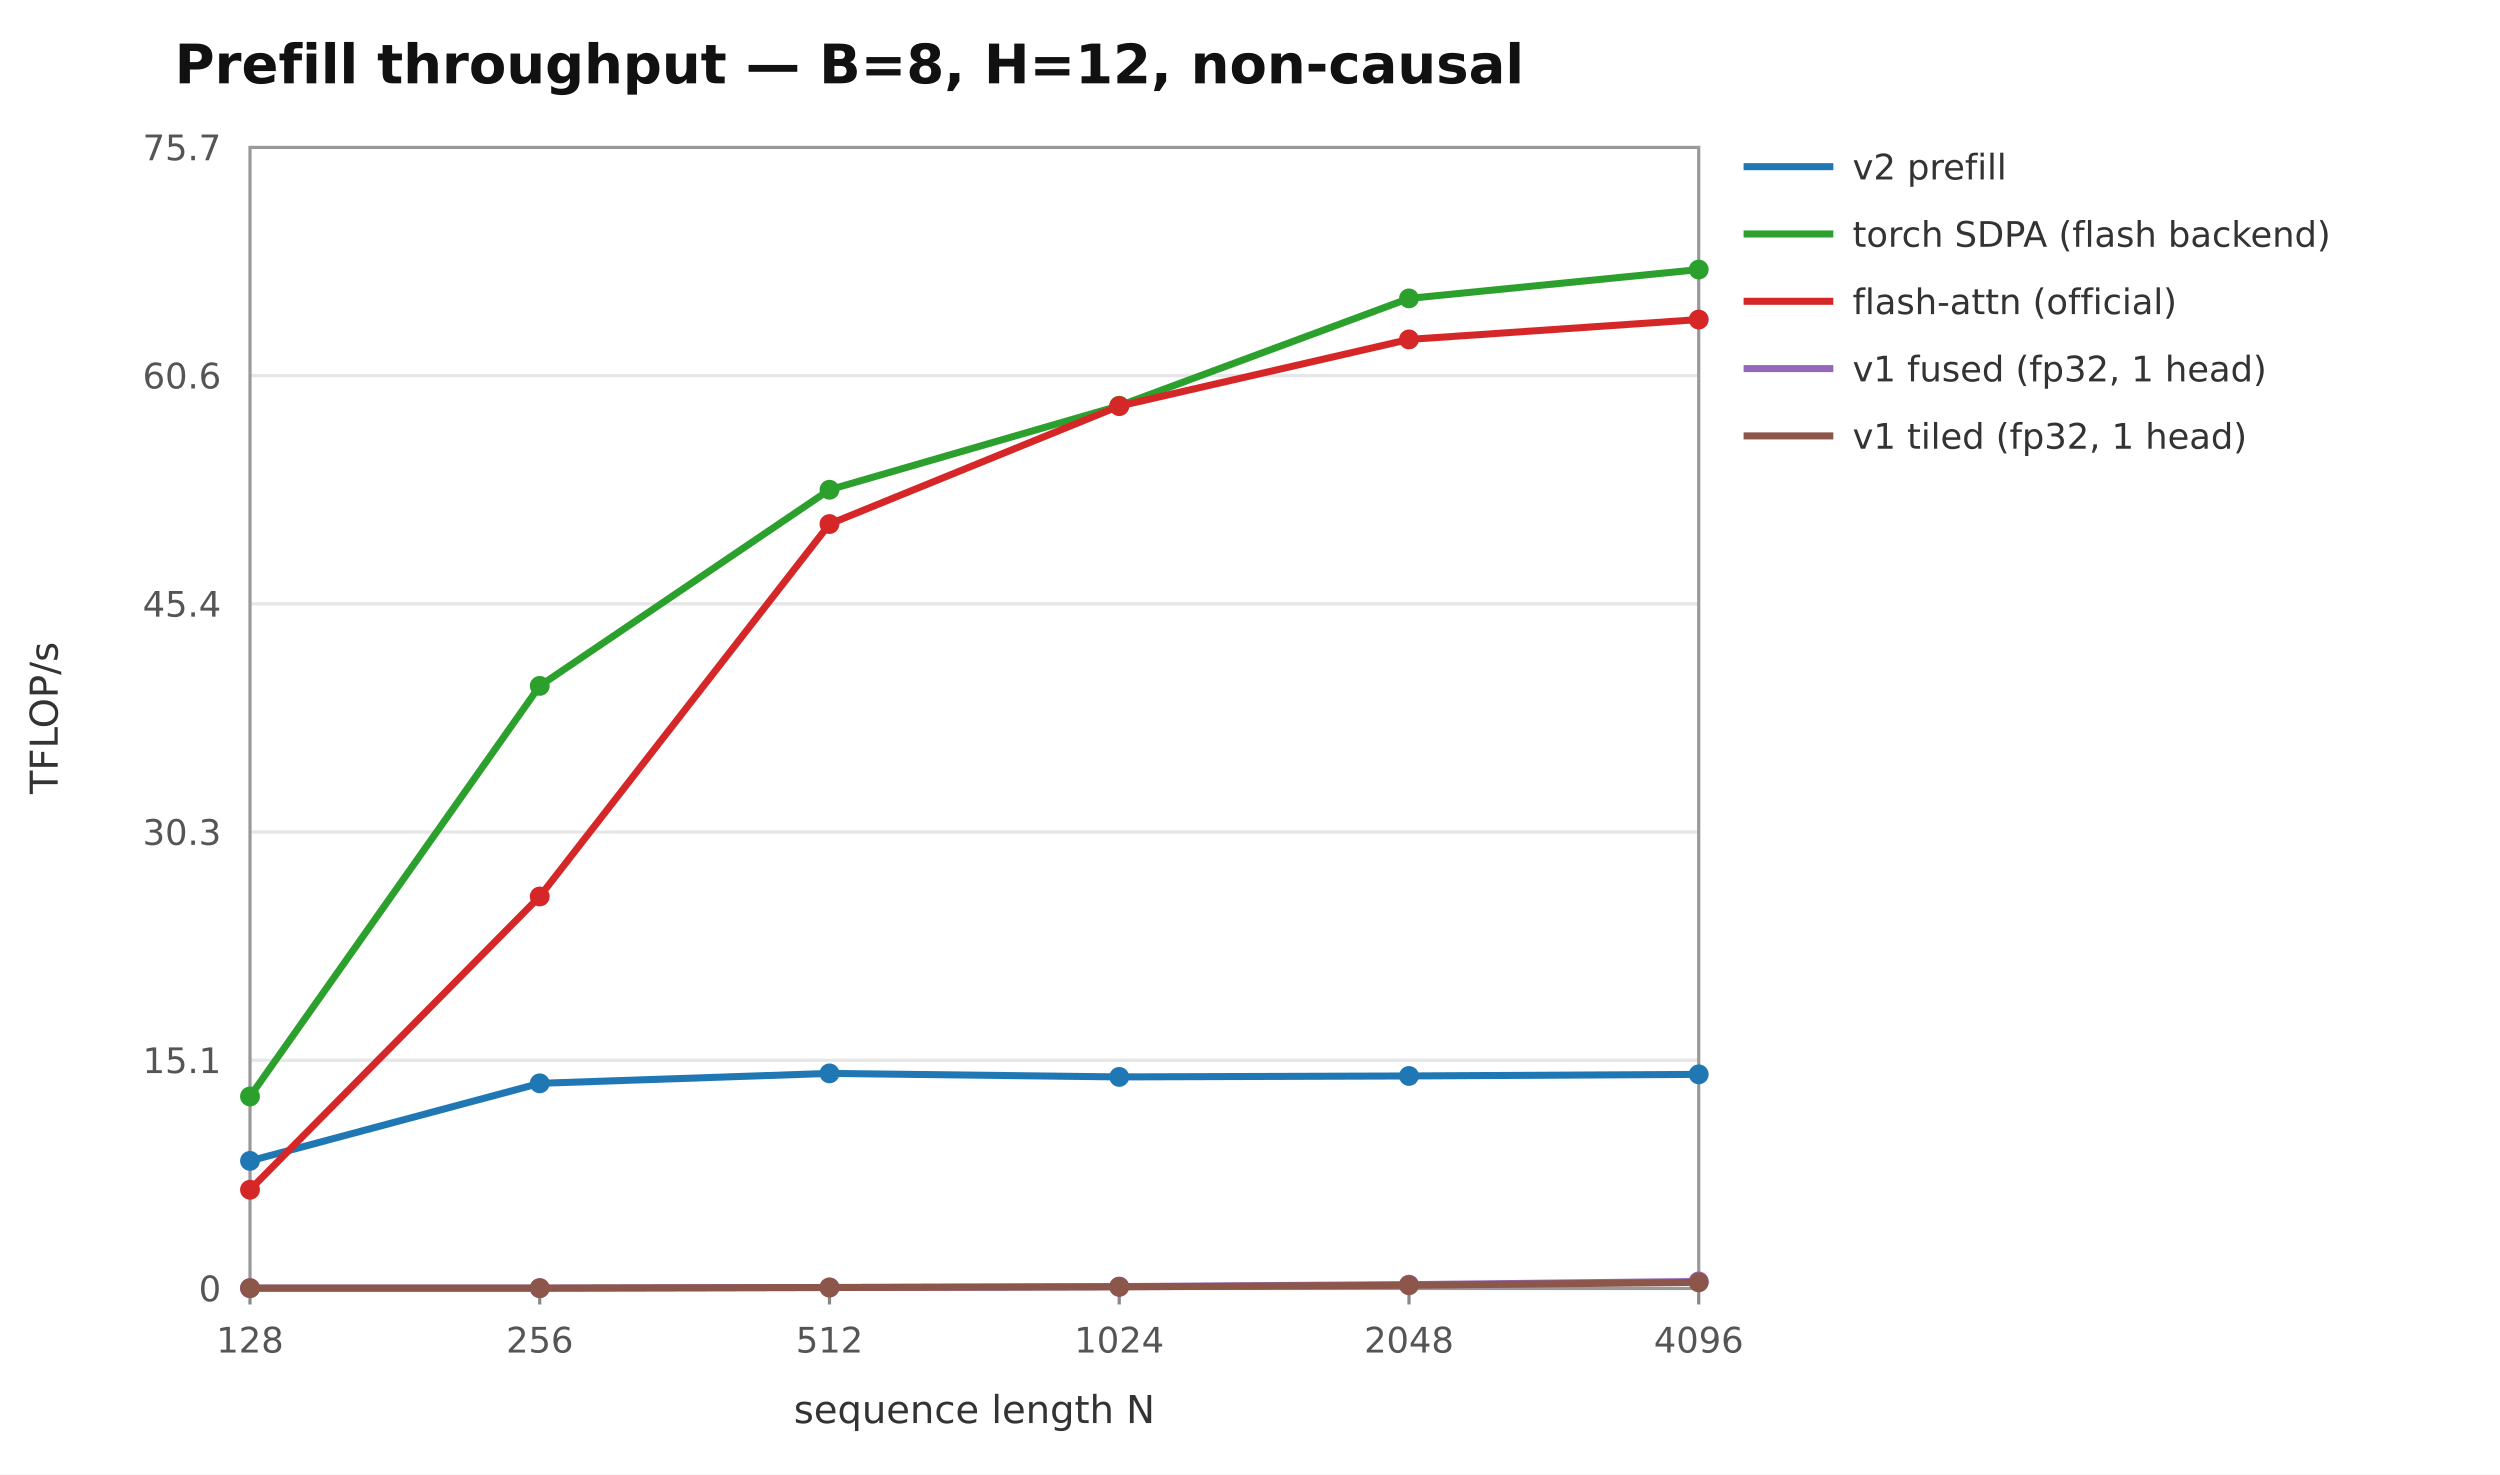
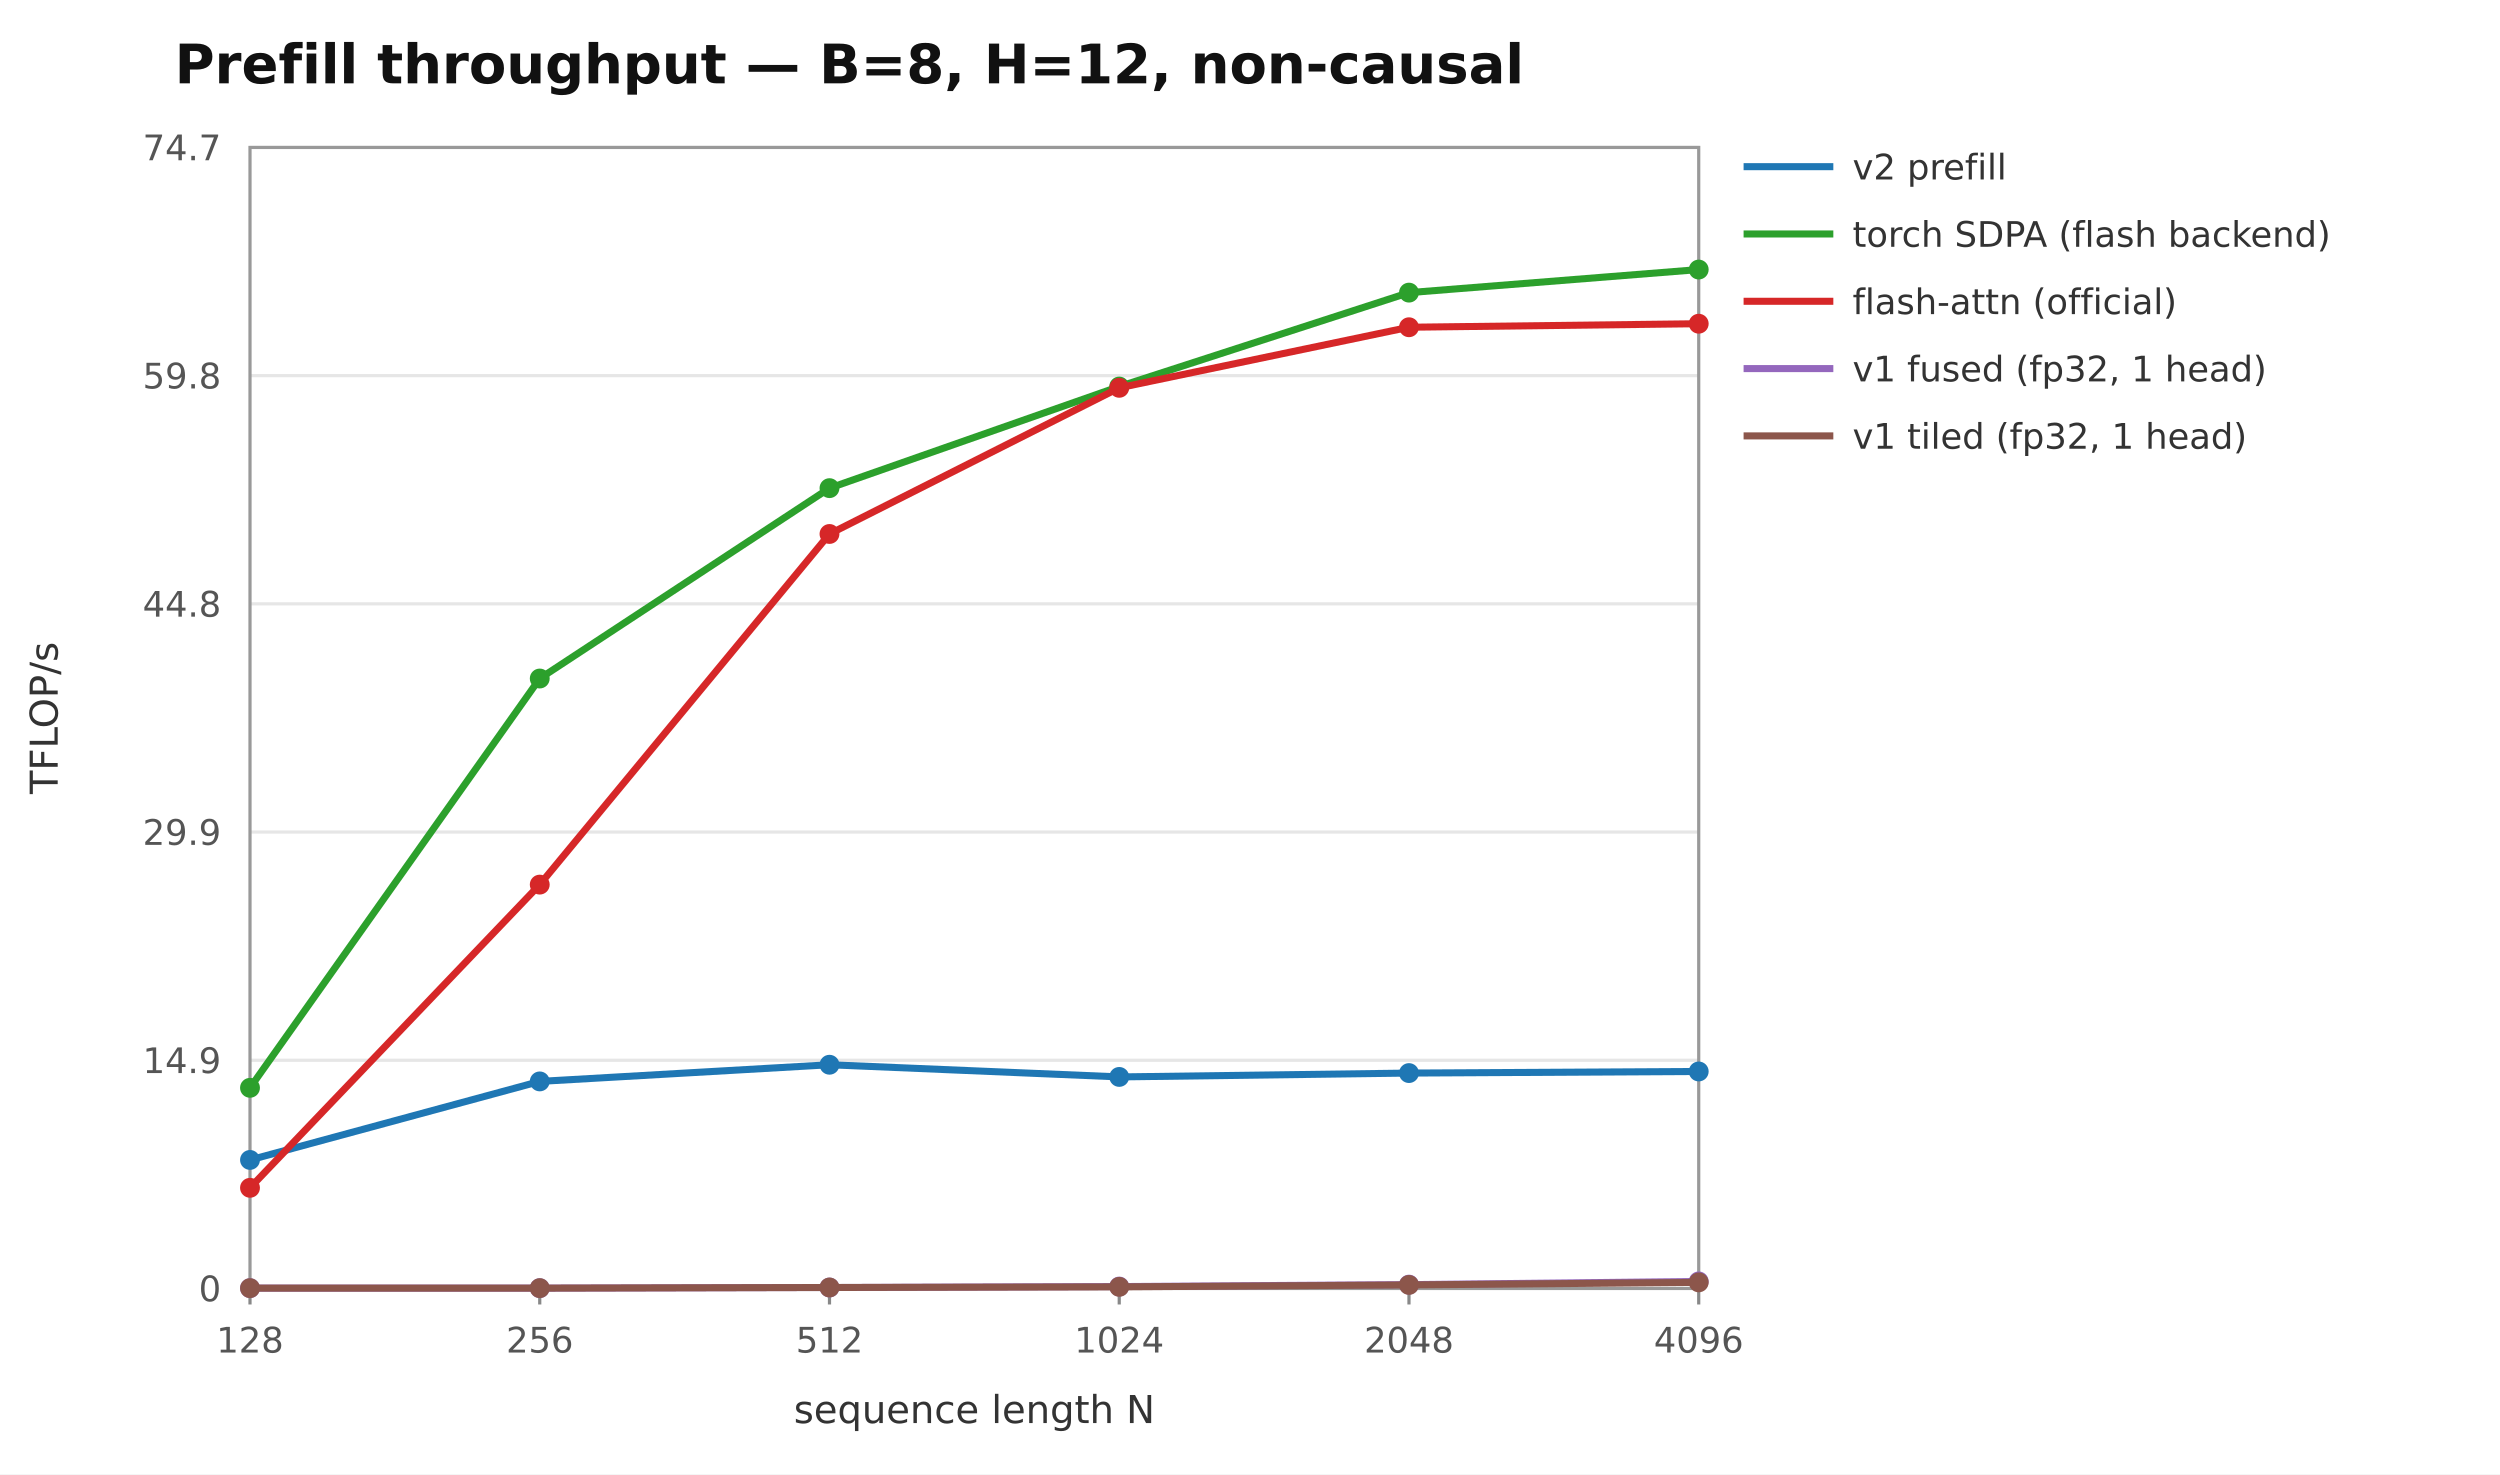
<svg xmlns="http://www.w3.org/2000/svg" width="780" height="460" viewBox="0 0 780 460" font-family="DejaVu Sans, Arial, sans-serif">
  <rect width="780" height="460" fill="#ffffff" />
  <text x="265" y="26" text-anchor="middle" font-size="17" font-weight="bold" fill="#111111">Prefill throughput — B=8, H=12, non-causal</text>
  <line x1="78" y1="402.0" x2="530" y2="402.0" stroke="#e6e6e6" stroke-width="1" />
  <text x="69" y="406.0" text-anchor="end" font-size="11" fill="#555555">0</text>
  <line x1="78" y1="330.8" x2="530" y2="330.8" stroke="#e6e6e6" stroke-width="1" />
-   <text x="69" y="334.8" text-anchor="end" font-size="11" fill="#555555">15.1</text>
+   <text x="69" y="334.8" text-anchor="end" font-size="11" fill="#555555">14.9</text>
  <line x1="78" y1="259.6" x2="530" y2="259.6" stroke="#e6e6e6" stroke-width="1" />
-   <text x="69" y="263.6" text-anchor="end" font-size="11" fill="#555555">30.3</text>
+   <text x="69" y="263.6" text-anchor="end" font-size="11" fill="#555555">29.9</text>
  <line x1="78" y1="188.4" x2="530" y2="188.4" stroke="#e6e6e6" stroke-width="1" />
-   <text x="69" y="192.4" text-anchor="end" font-size="11" fill="#555555">45.4</text>
+   <text x="69" y="192.4" text-anchor="end" font-size="11" fill="#555555">44.8</text>
  <line x1="78" y1="117.2" x2="530" y2="117.2" stroke="#e6e6e6" stroke-width="1" />
-   <text x="69" y="121.2" text-anchor="end" font-size="11" fill="#555555">60.6</text>
+   <text x="69" y="121.2" text-anchor="end" font-size="11" fill="#555555">59.8</text>
  <line x1="78" y1="46.0" x2="530" y2="46.0" stroke="#e6e6e6" stroke-width="1" />
-   <text x="69" y="50.0" text-anchor="end" font-size="11" fill="#555555">75.7</text>
+   <text x="69" y="50.0" text-anchor="end" font-size="11" fill="#555555">74.7</text>
  <line x1="78.0" y1="402" x2="78.0" y2="407" stroke="#888888" stroke-width="1" />
  <text x="78.0" y="422" text-anchor="middle" font-size="11" fill="#555555">128</text>
  <line x1="168.4" y1="402" x2="168.4" y2="407" stroke="#888888" stroke-width="1" />
  <text x="168.4" y="422" text-anchor="middle" font-size="11" fill="#555555">256</text>
  <line x1="258.8" y1="402" x2="258.8" y2="407" stroke="#888888" stroke-width="1" />
  <text x="258.8" y="422" text-anchor="middle" font-size="11" fill="#555555">512</text>
  <line x1="349.2" y1="402" x2="349.2" y2="407" stroke="#888888" stroke-width="1" />
  <text x="349.2" y="422" text-anchor="middle" font-size="11" fill="#555555">1024</text>
  <line x1="439.6" y1="402" x2="439.6" y2="407" stroke="#888888" stroke-width="1" />
  <text x="439.6" y="422" text-anchor="middle" font-size="11" fill="#555555">2048</text>
  <line x1="530.0" y1="402" x2="530.0" y2="407" stroke="#888888" stroke-width="1" />
  <text x="530.0" y="422" text-anchor="middle" font-size="11" fill="#555555">4096</text>
  <rect x="78" y="46" width="452" height="356" fill="none" stroke="#999999" stroke-width="1" />
  <text x="304" y="444" text-anchor="middle" font-size="12" fill="#333333">sequence length N</text>
  <text x="18" y="224" text-anchor="middle" font-size="12" fill="#333333" transform="rotate(-90 18 224)">TFLOP/s</text>
-   <path d="M78.0,362.2 L168.4,338.0 L258.8,334.9 L349.2,336.0 L439.6,335.7 L530.0,335.2" fill="none" stroke="#1f77b4" stroke-width="2.2" />
-   <circle cx="78.0" cy="362.2" r="3.1" fill="#1f77b4" />
-   <circle cx="168.4" cy="338.0" r="3.1" fill="#1f77b4" />
-   <circle cx="258.8" cy="334.9" r="3.1" fill="#1f77b4" />
+   <path d="M78.0,361.9 L168.4,337.4 L258.8,332.2 L349.2,336.0 L439.6,334.8 L530.0,334.3" fill="none" stroke="#1f77b4" stroke-width="2.2" />
+   <circle cx="78.0" cy="361.9" r="3.1" fill="#1f77b4" />
+   <circle cx="168.4" cy="337.4" r="3.1" fill="#1f77b4" />
+   <circle cx="258.8" cy="332.2" r="3.1" fill="#1f77b4" />
  <circle cx="349.2" cy="336.0" r="3.1" fill="#1f77b4" />
-   <circle cx="439.6" cy="335.7" r="3.1" fill="#1f77b4" />
-   <circle cx="530.0" cy="335.2" r="3.1" fill="#1f77b4" />
+   <circle cx="439.6" cy="334.8" r="3.1" fill="#1f77b4" />
+   <circle cx="530.0" cy="334.3" r="3.1" fill="#1f77b4" />
  <line x1="544" y1="52" x2="572" y2="52" stroke="#1f77b4" stroke-width="2.2" />
  <text x="578" y="56" font-size="11" fill="#333333">v2 prefill</text>
-   <path d="M78.0,342.1 L168.4,214.0 L258.8,152.8 L349.2,126.6 L439.6,93.1 L530.0,84.1" fill="none" stroke="#2ca02c" stroke-width="2.2" />
-   <circle cx="78.0" cy="342.1" r="3.1" fill="#2ca02c" />
-   <circle cx="168.4" cy="214.0" r="3.1" fill="#2ca02c" />
-   <circle cx="258.8" cy="152.8" r="3.1" fill="#2ca02c" />
-   <circle cx="349.2" cy="126.6" r="3.1" fill="#2ca02c" />
-   <circle cx="439.6" cy="93.1" r="3.1" fill="#2ca02c" />
+   <path d="M78.0,339.4 L168.4,211.7 L258.8,152.3 L349.2,120.6 L439.6,91.3 L530.0,84.1" fill="none" stroke="#2ca02c" stroke-width="2.2" />
+   <circle cx="78.0" cy="339.4" r="3.1" fill="#2ca02c" />
+   <circle cx="168.4" cy="211.7" r="3.1" fill="#2ca02c" />
+   <circle cx="258.8" cy="152.3" r="3.1" fill="#2ca02c" />
+   <circle cx="349.2" cy="120.6" r="3.1" fill="#2ca02c" />
+   <circle cx="439.6" cy="91.3" r="3.1" fill="#2ca02c" />
  <circle cx="530.0" cy="84.1" r="3.1" fill="#2ca02c" />
  <line x1="544" y1="73" x2="572" y2="73" stroke="#2ca02c" stroke-width="2.2" />
  <text x="578" y="77" font-size="11" fill="#333333">torch SDPA (flash backend)</text>
-   <path d="M78.0,371.2 L168.4,279.7 L258.8,163.5 L349.2,126.7 L439.6,105.9 L530.0,99.7" fill="none" stroke="#d62728" stroke-width="2.2" />
-   <circle cx="78.0" cy="371.2" r="3.1" fill="#d62728" />
-   <circle cx="168.4" cy="279.7" r="3.1" fill="#d62728" />
-   <circle cx="258.8" cy="163.5" r="3.1" fill="#d62728" />
-   <circle cx="349.2" cy="126.7" r="3.1" fill="#d62728" />
-   <circle cx="439.6" cy="105.9" r="3.1" fill="#d62728" />
-   <circle cx="530.0" cy="99.7" r="3.1" fill="#d62728" />
+   <path d="M78.0,370.6 L168.4,276.0 L258.8,166.6 L349.2,121.0 L439.6,102.1 L530.0,101.0" fill="none" stroke="#d62728" stroke-width="2.2" />
+   <circle cx="78.0" cy="370.6" r="3.1" fill="#d62728" />
+   <circle cx="168.4" cy="276.0" r="3.1" fill="#d62728" />
+   <circle cx="258.8" cy="166.6" r="3.1" fill="#d62728" />
+   <circle cx="349.2" cy="121.0" r="3.1" fill="#d62728" />
+   <circle cx="439.6" cy="102.1" r="3.1" fill="#d62728" />
+   <circle cx="530.0" cy="101.0" r="3.1" fill="#d62728" />
  <line x1="544" y1="94" x2="572" y2="94" stroke="#d62728" stroke-width="2.2" />
  <text x="578" y="98" font-size="11" fill="#333333">flash-attn (official)</text>
  <path d="M78.0,401.9 L168.4,401.9 L258.8,401.7 L349.2,401.4 L439.6,400.8 L530.0,399.8" fill="none" stroke="#9467bd" stroke-width="2.2" />
  <circle cx="78.0" cy="401.9" r="3.1" fill="#9467bd" />
  <circle cx="168.4" cy="401.9" r="3.1" fill="#9467bd" />
  <circle cx="258.8" cy="401.7" r="3.1" fill="#9467bd" />
  <circle cx="349.2" cy="401.4" r="3.1" fill="#9467bd" />
  <circle cx="439.6" cy="400.8" r="3.1" fill="#9467bd" />
  <circle cx="530.0" cy="399.8" r="3.1" fill="#9467bd" />
  <line x1="544" y1="115" x2="572" y2="115" stroke="#9467bd" stroke-width="2.2" />
  <text x="578" y="119" font-size="11" fill="#333333">v1 fused (fp32, 1 head)</text>
-   <path d="M78.0,401.9 L168.4,401.9 L258.8,401.7 L349.2,401.5 L439.6,401.0 L530.0,400.1" fill="none" stroke="#8c564b" stroke-width="2.2" />
+   <path d="M78.0,401.9 L168.4,401.9 L258.8,401.7 L349.2,401.5 L439.6,400.9 L530.0,400.1" fill="none" stroke="#8c564b" stroke-width="2.2" />
  <circle cx="78.0" cy="401.9" r="3.1" fill="#8c564b" />
  <circle cx="168.4" cy="401.9" r="3.1" fill="#8c564b" />
  <circle cx="258.8" cy="401.7" r="3.1" fill="#8c564b" />
  <circle cx="349.2" cy="401.5" r="3.1" fill="#8c564b" />
-   <circle cx="439.6" cy="401.0" r="3.1" fill="#8c564b" />
+   <circle cx="439.6" cy="400.9" r="3.1" fill="#8c564b" />
  <circle cx="530.0" cy="400.1" r="3.1" fill="#8c564b" />
  <line x1="544" y1="136" x2="572" y2="136" stroke="#8c564b" stroke-width="2.2" />
  <text x="578" y="140" font-size="11" fill="#333333">v1 tiled (fp32, 1 head)</text>
</svg>
